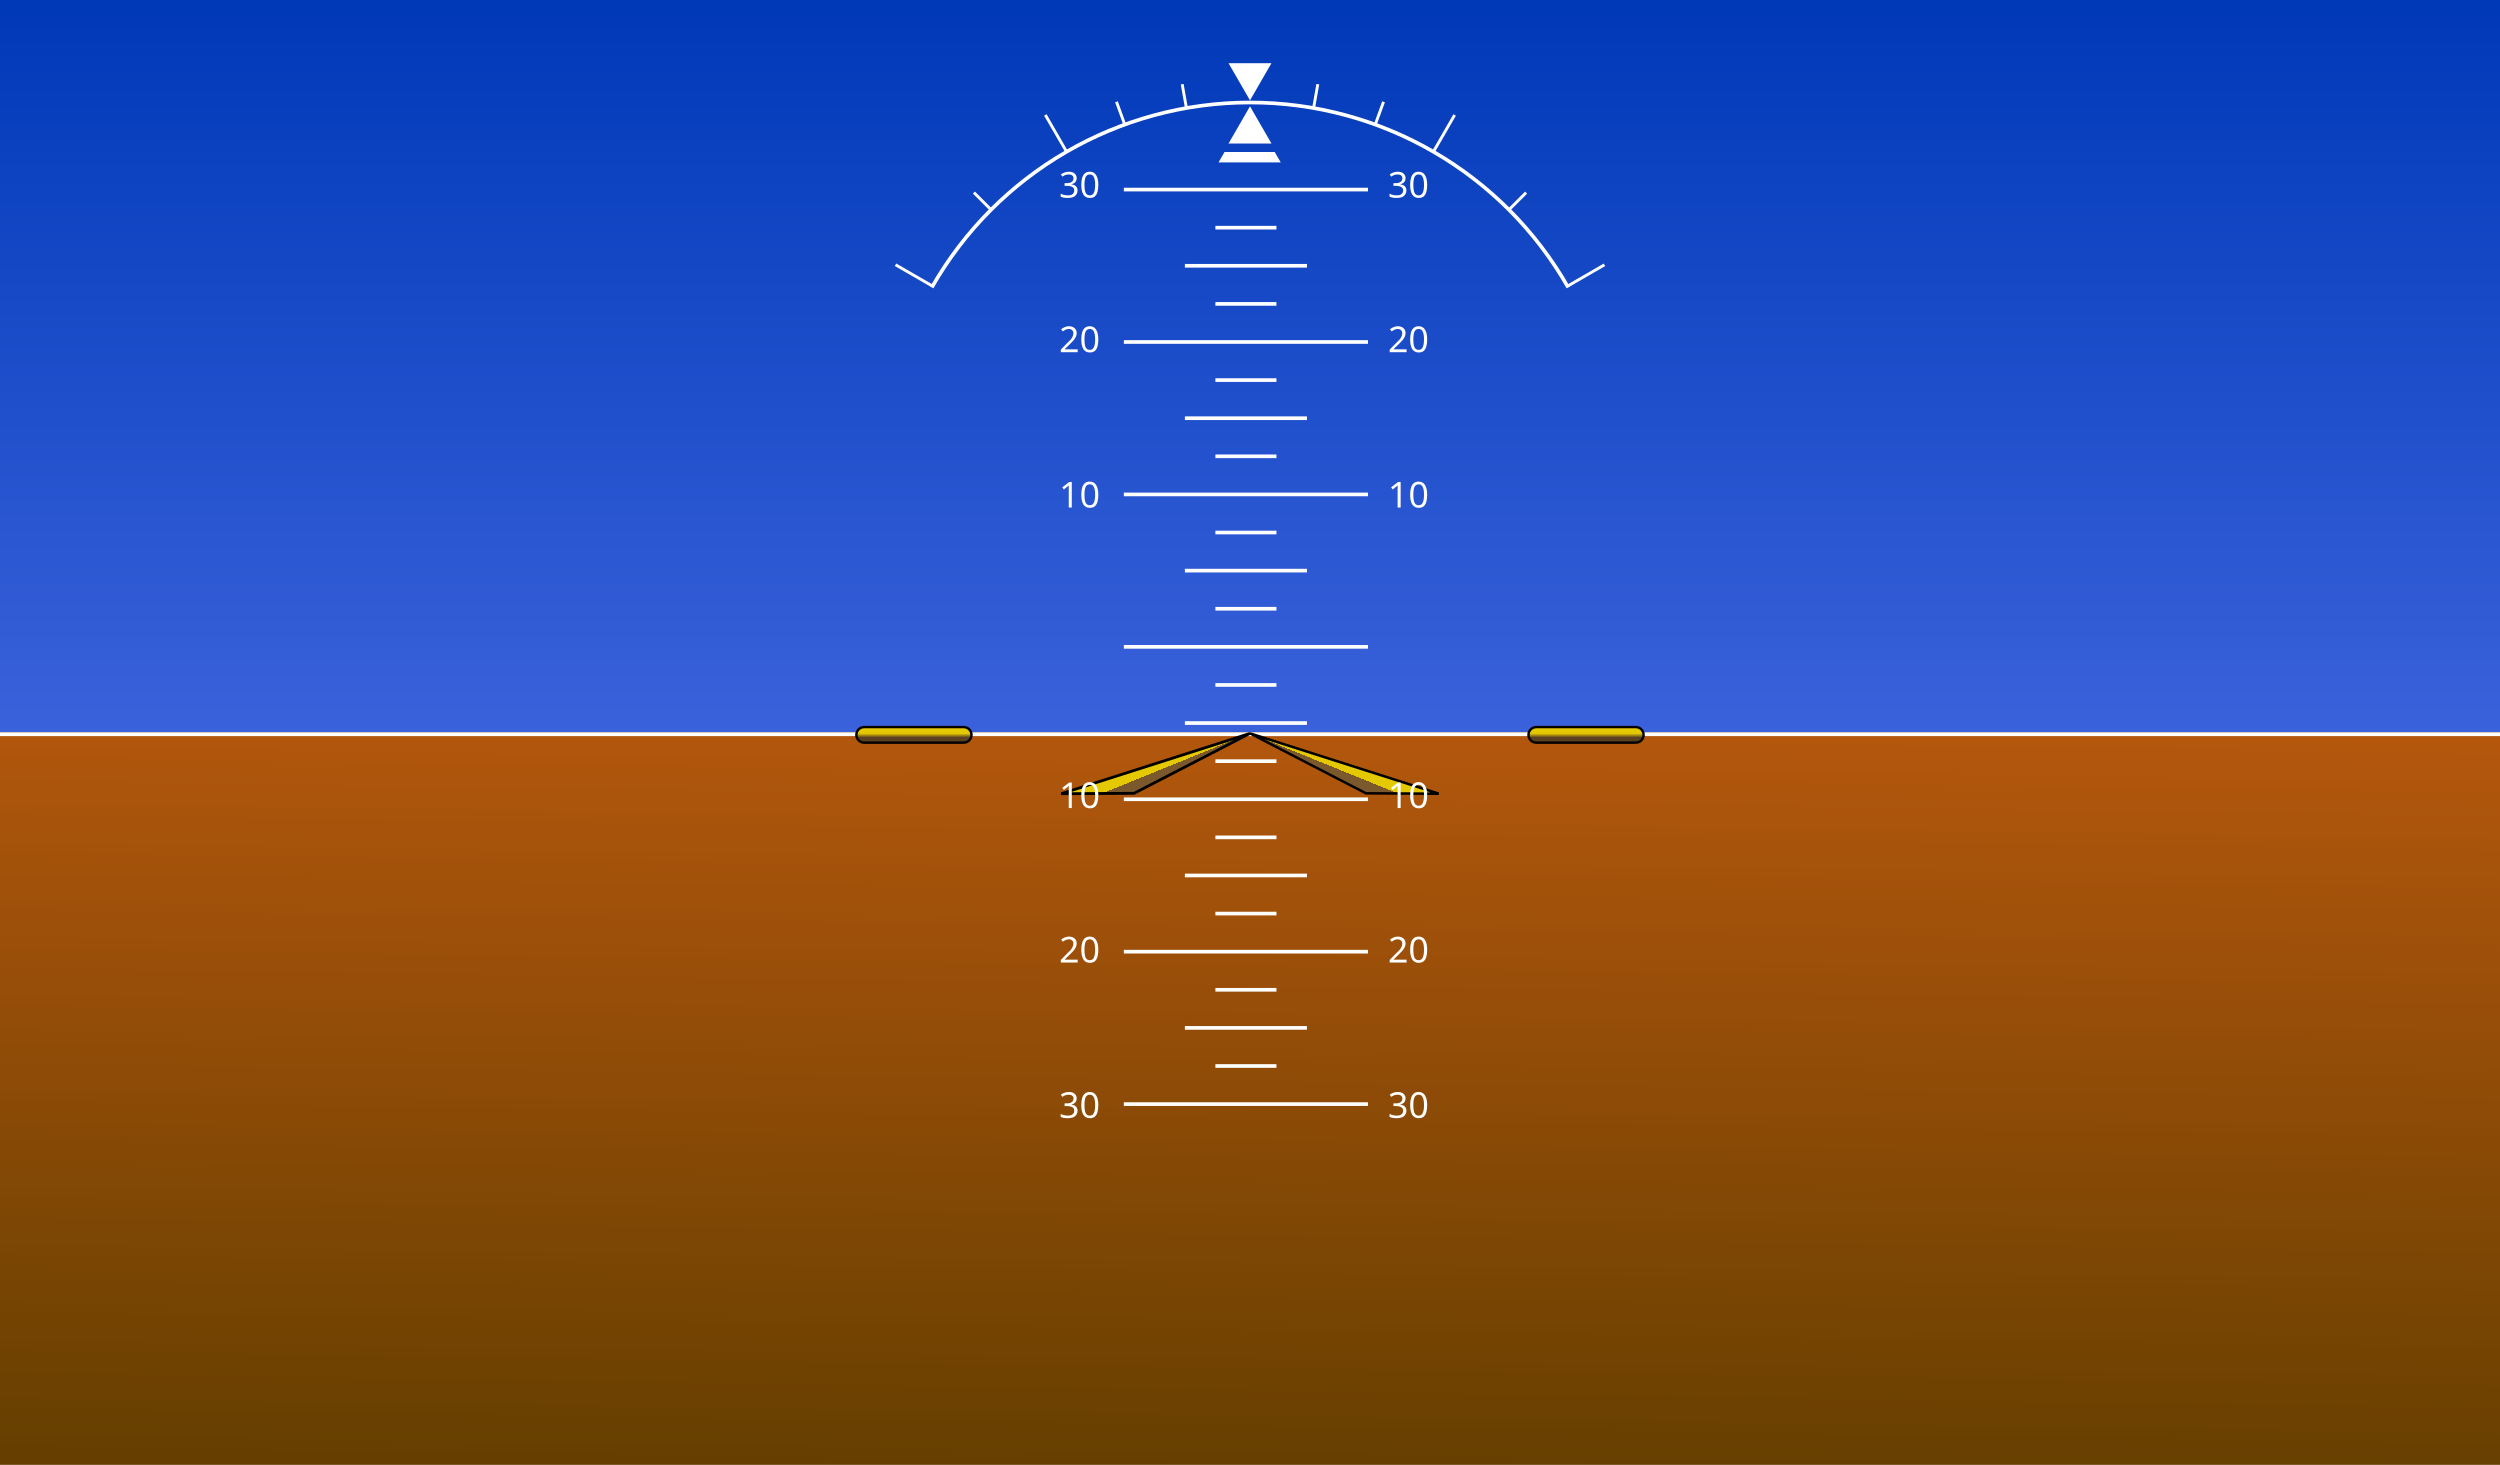
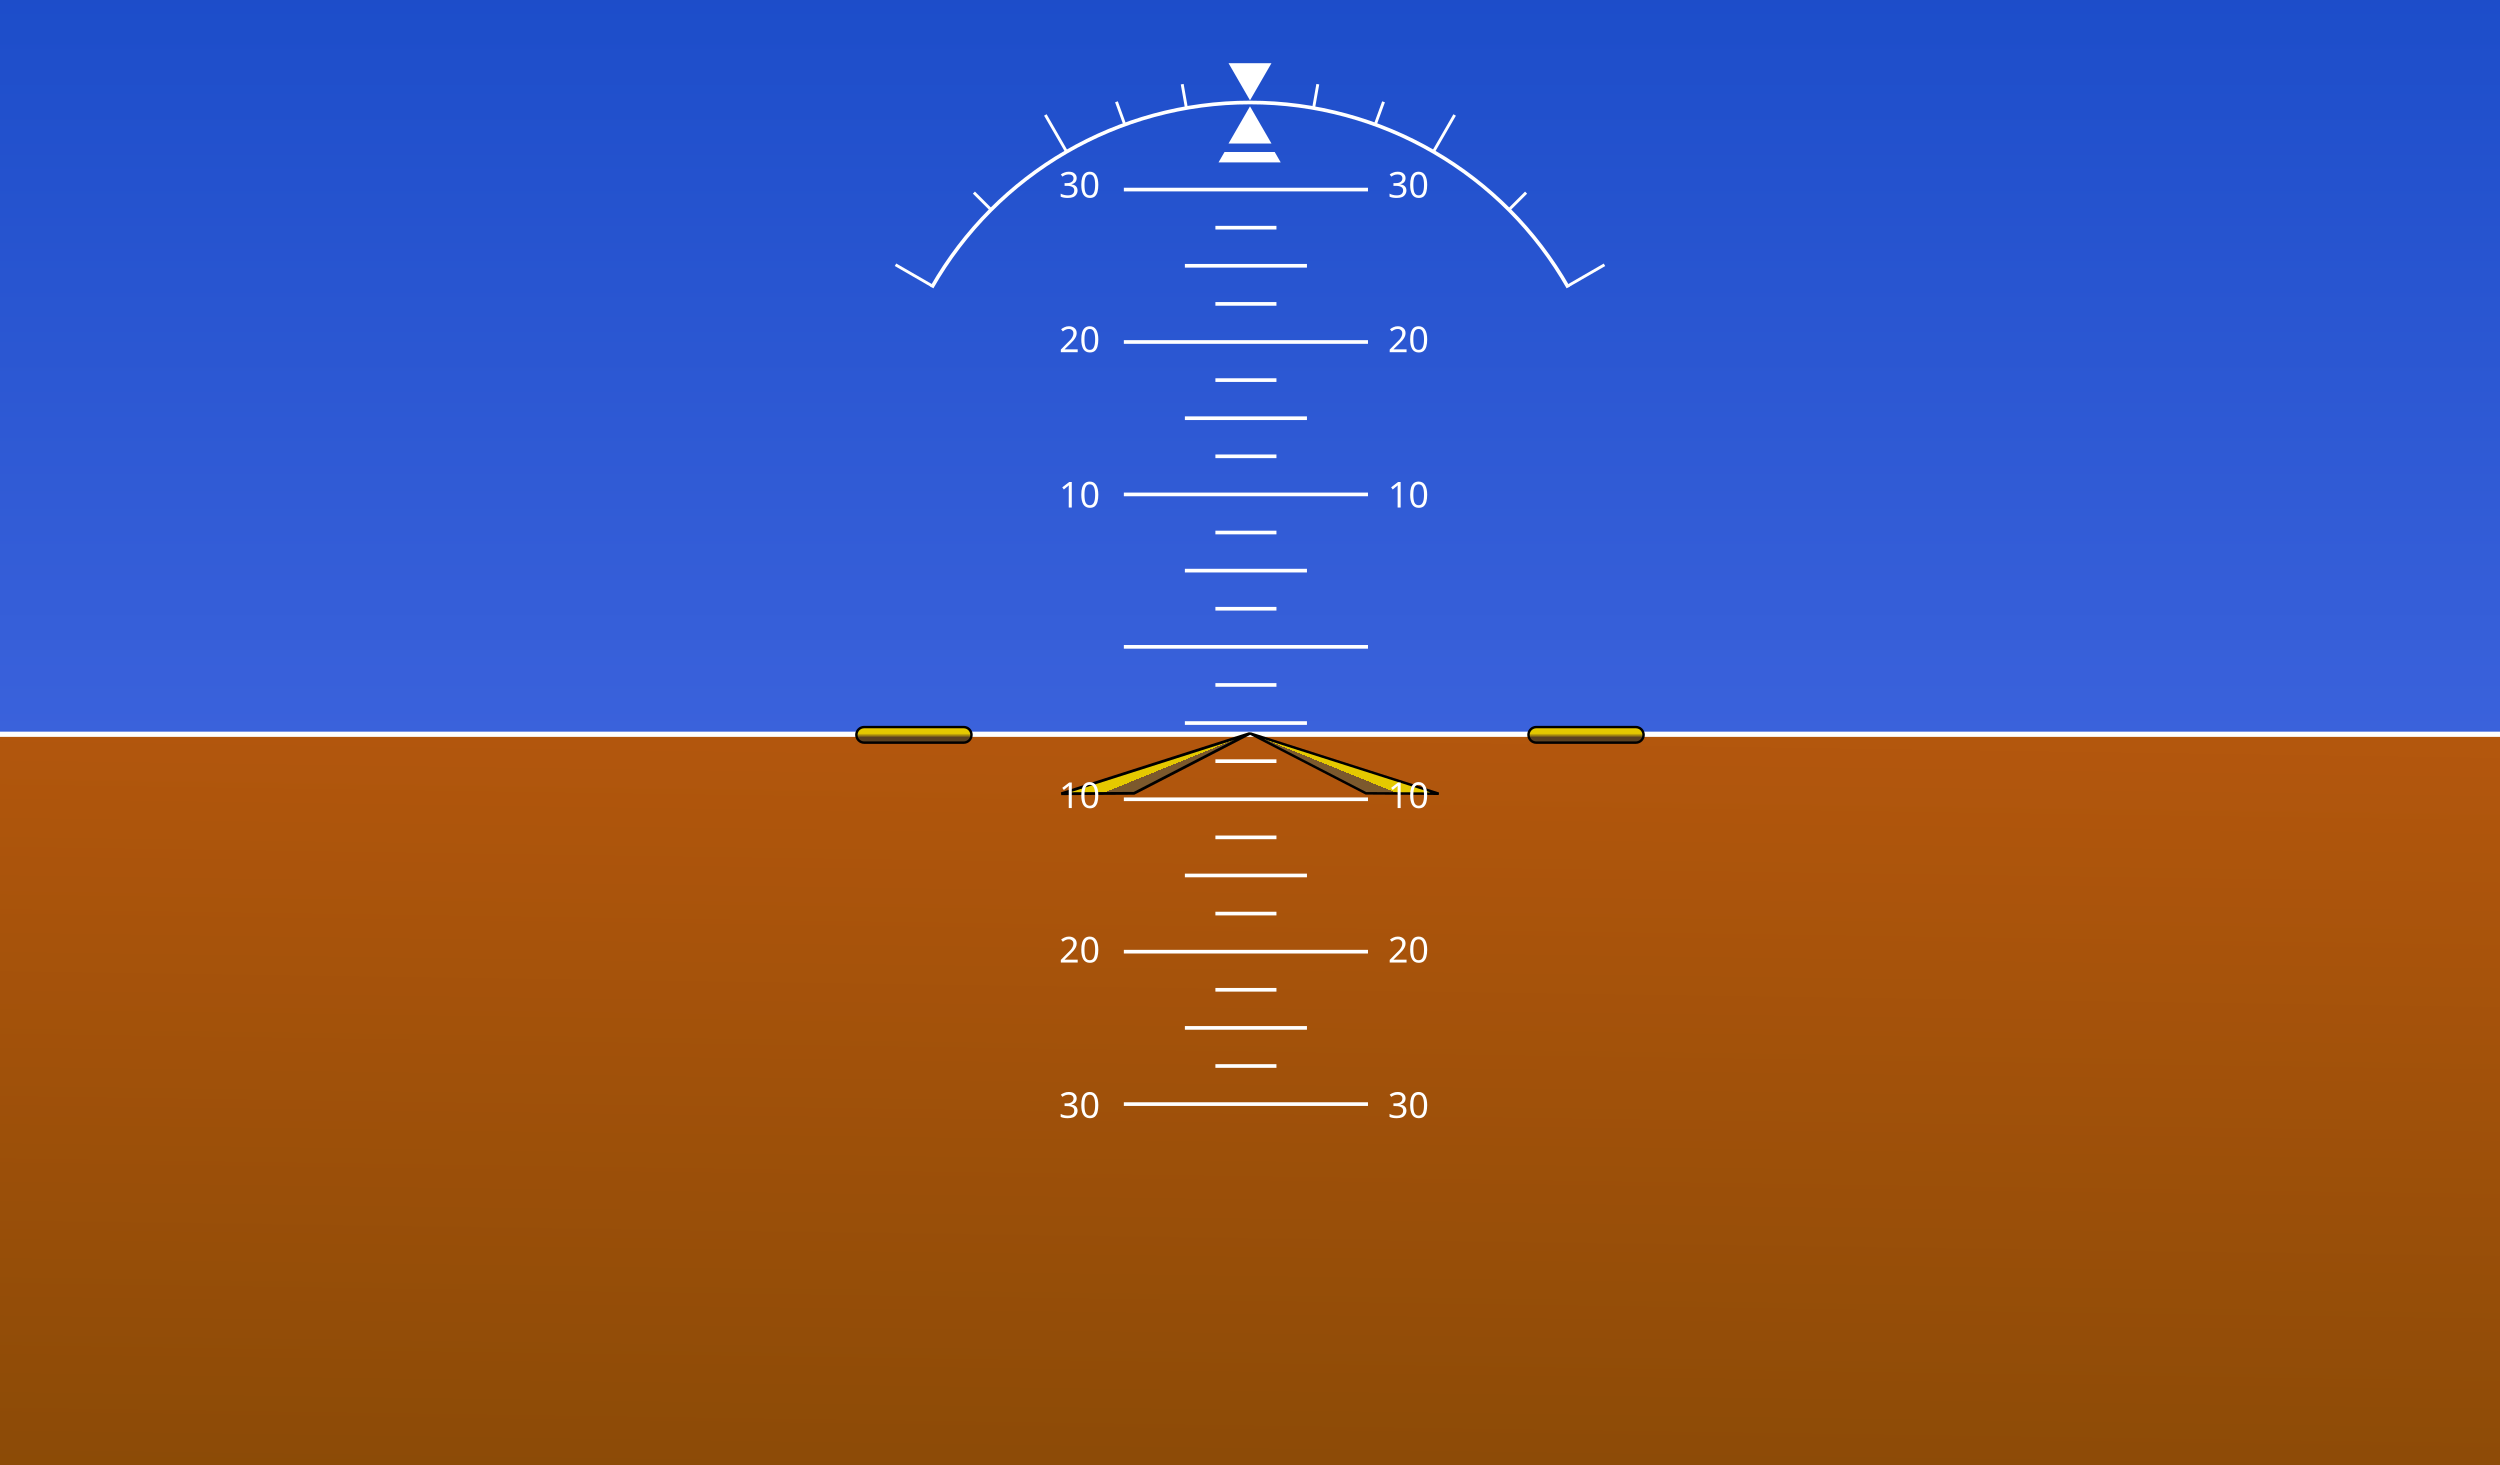
<svg xmlns="http://www.w3.org/2000/svg" xmlns:xlink="http://www.w3.org/1999/xlink" width="1024" height="600" viewBox="0 0 270.933 158.75" version="1.1" id="svg6664">
  <defs id="defs6661">
    <linearGradient id="linearGradient25200">
      <stop style="stop-color:#ffffff;stop-opacity:1;" offset="0" id="stop25196" />
      <stop style="stop-color:#ffffff;stop-opacity:0;" offset="0" id="stop25198" />
    </linearGradient>
    <linearGradient id="linearGradient21184">
      <stop style="stop-color:#5b4121;stop-opacity:1;" offset="0" id="stop21180" />
      <stop style="stop-color:#e5c900;stop-opacity:1;" offset="0.383" id="stop21182" />
    </linearGradient>
    <linearGradient id="linearGradient19531">
      <stop style="stop-color:#7c592d;stop-opacity:1;" offset="0.047" id="stop19527" />
      <stop style="stop-color:#e5c900;stop-opacity:1;" offset="0.047" id="stop19529" />
    </linearGradient>
    <linearGradient id="linearGradient19273">
      <stop style="stop-color:#663f00;stop-opacity:1;" offset="0" id="stop19269" />
      <stop style="stop-color:#ff6e1a;stop-opacity:1;" offset="1" id="stop19271" />
    </linearGradient>
    <linearGradient id="linearGradient19261">
      <stop style="stop-color:#0039b8;stop-opacity:1;" offset="0" id="stop19257" />
      <stop style="stop-color:#758bff;stop-opacity:1;" offset="1" id="stop19259" />
    </linearGradient>
-     <linearGradient xlink:href="#linearGradient19261" id="linearGradient19263" x1="135.639" y1="1.147" x2="135.639" y2="158.302" gradientUnits="userSpaceOnUse" />
-     <linearGradient xlink:href="#linearGradient19273" id="linearGradient19275" x1="133.207" y1="159.099" x2="135.481" y2="0.448" gradientUnits="userSpaceOnUse" />
+     <linearGradient xlink:href="#linearGradient19261" id="linearGradient19263" x1="135.639" y1="1.147" x2="135.639" y2="158.302" gradientUnits="userSpaceOnUse" gradientTransform="matrix(2,0,0,2,-135.4666,-79.375)" />
+     <linearGradient xlink:href="#linearGradient19273" id="linearGradient19275" x1="133.207" y1="159.099" x2="135.481" y2="0.448" gradientUnits="userSpaceOnUse" gradientTransform="matrix(2,0,0,2,-135.4666,-79.375)" />
    <linearGradient xlink:href="#linearGradient19531" id="linearGradient19533" x1="158.983" y1="76.731" x2="146.58" y2="110.748" gradientUnits="userSpaceOnUse" />
    <linearGradient xlink:href="#linearGradient19531" id="linearGradient19865" gradientUnits="userSpaceOnUse" x1="158.983" y1="76.731" x2="146.58" y2="110.748" />
    <linearGradient xlink:href="#linearGradient21184" id="linearGradient21186" x1="37.539" y1="83.923" x2="37.539" y2="82.004" gradientUnits="userSpaceOnUse" gradientTransform="matrix(0.5937028,0,0,0.5937028,76.56782,30.09369)" />
    <linearGradient xlink:href="#linearGradient21184" id="linearGradient25050" gradientUnits="userSpaceOnUse" gradientTransform="matrix(0.5937028,0,0,0.5937028,-194.3627,30.09369)" x1="37.539" y1="83.923" x2="37.539" y2="82.004" />
    <linearGradient xlink:href="#linearGradient25200" id="linearGradient25202" x1="136.044" y1="3.083" x2="136.044" y2="3.786" gradientUnits="userSpaceOnUse" />
  </defs>
  <g id="layer3">
-     <rect style="fill-opacity:1;stroke:none;stroke-width:0.711;fill-rule:nonzero;fill:url(#linearGradient19263)" id="rect7306" width="270.933" height="79.375" x="-4.4408921e-16" y="0" />
-     <rect style="fill:url(#linearGradient19275);fill-opacity:1;stroke:none;stroke-width:0.711;stroke-opacity:1" id="rect7306-6" width="270.933" height="79.375" x="5.5511151e-17" y="79.375" />
+     <rect style="fill:url(#linearGradient19263);fill-opacity:1;fill-rule:nonzero;stroke:none;stroke-width:1.422" id="rect7306" width="541.867" height="158.75" x="-135.467" y="-79.375" />
+     <rect style="fill:url(#linearGradient19275);fill-opacity:1;stroke:none;stroke-width:1.422;stroke-opacity:1" id="rect7306-6" width="541.867" height="158.75" x="-135.467" y="79.375" />
  </g>
  <g id="layer6">
-     <path style="fill:#004ff2;fill-opacity:1;fill-rule:nonzero;stroke:#ffffff;stroke-width:0.4;stroke-dasharray:none;stroke-opacity:1" d="M 0,79.575 H 270.933" id="path19331" />
+     <path style="fill:#004ff2;fill-opacity:1;fill-rule:nonzero;stroke:#ffffff;stroke-width:0.565;stroke-dasharray:none;stroke-opacity:1" d="M -135.467,79.575 H 406.4" id="path19331" />
  </g>
  <g id="layer11">
    <path style="fill:url(#linearGradient19533);fill-opacity:1;fill-rule:nonzero;stroke:#000000;stroke-width:0.625;stroke-dasharray:none;stroke-opacity:1" id="path19434" d="m 148.667,71.643 -19.529,0.006 50.706,14.474 z" transform="matrix(-0.4039737,-0.00237996,0.0021686,-0.4433478,207.9333,118.0909)" />
    <path style="fill:url(#linearGradient19865);fill-opacity:1;fill-rule:nonzero;stroke:#000000;stroke-width:0.691;stroke-dasharray:none;stroke-opacity:1" id="path19863" d="m 148.667,71.643 -19.529,0.006 50.706,14.474 z" transform="matrix(0.4039737,-0.00237996,-0.0021686,-0.4433478,62.99779,118.0909)" />
-     <rect style="opacity:1;mix-blend-mode:normal;fill:url(#linearGradient21186);fill-opacity:1;fill-rule:nonzero;stroke:#000000;stroke-width:0.265;stroke-dasharray:none;stroke-opacity:1" id="rect19997" width="12.475" height="1.688" x="92.808" y="78.794" ry="0.844" rx="0.844" />
-     <rect style="opacity:1;mix-blend-mode:normal;fill:url(#linearGradient25050);fill-opacity:1;fill-rule:nonzero;stroke:#000000;stroke-width:0.265;stroke-dasharray:none;stroke-opacity:1" id="rect25048" width="12.475" height="1.688" x="-178.122" y="78.794" ry="0.844" rx="0.844" transform="scale(-1,1)" />
+     <rect style="mix-blend-mode:normal;fill:url(#linearGradient21186);fill-opacity:1;fill-rule:nonzero;stroke:#000000;stroke-width:0.265;stroke-dasharray:none;stroke-opacity:1" id="rect19997" width="12.475" height="1.688" x="92.808" y="78.794" ry="0.844" rx="0.844" />
+     <rect style="mix-blend-mode:normal;fill:url(#linearGradient25050);fill-opacity:1;fill-rule:nonzero;stroke:#000000;stroke-width:0.265;stroke-dasharray:none;stroke-opacity:1" id="rect25048" width="12.475" height="1.688" x="-178.122" y="78.794" ry="0.844" rx="0.844" transform="scale(-1,1)" />
+     <rect style="fill:none;stroke-width:0.15" id="rect452" width="90" height="16" x="90.465" y="71.575" />
  </g>
  <g id="layer4" style="fill:none;fill-opacity:1;stroke:#ffffff;stroke-opacity:1">
    <path style="fill:none;fill-opacity:1;stroke:#ffffff;stroke-width:0.397;stroke-dasharray:none;stroke-opacity:1" id="path16696" d="m 100.983,31.149 a 39.688,39.688 0 0 1 34.484,-20.042 39.688,39.688 0 0 1 34.484,20.042" />
    <path style="fill:none;fill-opacity:1;stroke:#ffffff;stroke-width:0.315;stroke-dasharray:none;stroke-opacity:1" d="m 142.355,11.729 0.459,-2.606" id="path18260" />
    <path style="fill:none;fill-opacity:1;stroke:#ffffff;stroke-width:0.315;stroke-dasharray:none;stroke-opacity:1" d="m 149.034,13.519 0.905,-2.486" id="path18262" />
    <path style="fill:none;fill-opacity:1;stroke:#ffffff;stroke-width:0.315;stroke-dasharray:none;stroke-opacity:1" d="M 128.578,11.728 128.119,9.123" id="path18264" />
    <path style="fill:none;fill-opacity:1;stroke:#ffffff;stroke-width:0.315;stroke-dasharray:none;stroke-opacity:1" d="m 121.899,13.517 -0.905,-2.486" id="path18266" />
    <path style="fill:none;fill-opacity:1;stroke:#ffffff;stroke-width:0.315;stroke-dasharray:none;stroke-opacity:1" d="m 115.592,16.45 -2.305,-3.993" id="path18268" />
    <path style="fill:none;fill-opacity:1;stroke:#ffffff;stroke-width:0.315;stroke-dasharray:none;stroke-opacity:1" d="m 155.34,16.453 2.305,-3.993" id="path18270" />
    <path style="fill:none;fill-opacity:1;stroke:#ffffff;stroke-width:0.315;stroke-dasharray:none;stroke-opacity:1" d="m 163.516,22.747 1.871,-1.871" id="path18300" />
    <path style="fill:none;fill-opacity:1;stroke:#ffffff;stroke-width:0.315;stroke-dasharray:none;stroke-opacity:1" d="m 107.416,22.743 -1.871,-1.871" id="path18302" />
    <path style="fill:none;fill-opacity:1;stroke:#ffffff;stroke-width:0.315;stroke-dasharray:none;stroke-opacity:1" d="m 169.888,31.003 3.993,-2.305" id="path18318" />
    <path style="fill:none;fill-opacity:1;stroke:#ffffff;stroke-width:0.315;stroke-dasharray:none;stroke-opacity:1" d="M 101.042,30.998 97.05,28.693" id="path18320" />
    <path style="fill:#ffffff;fill-opacity:1;stroke:#ffffff;stroke-width:0.442;stroke-dasharray:none;stroke-opacity:1" id="path18374" d="m 133.13,2.077 2.883,-10e-8 2.883,-1e-7 -1.442,2.497 -1.442,2.497 -1.442,-2.497 z" transform="matrix(0.7125974,0,0,0.7125974,38.54382,5.523624)" />
    <rect style="fill:none;stroke:none;stroke-width:0.089" id="rect492" width="89.911" height="89.911" x="90.51" y="5.82" />
  </g>
  <g id="layer7">
    <path style="display:inline;fill:url(#linearGradient25202);fill-opacity:1;stroke:none;stroke-width:0.442;stroke-dasharray:none;stroke-opacity:1" id="path25102" d="m 133.13,2.077 2.883,-10e-8 2.883,-1e-7 -1.442,2.497 -1.442,2.497 -1.442,-2.497 z" transform="matrix(1.168484,0,0,-1.168484,-23.5043,20.02454)" />
+     <rect style="fill:none;fill-opacity:1;stroke:none;stroke-width:0.089;stroke-opacity:1" id="rect492-3" width="89.911" height="89.911" x="90.51" y="5.82" />
  </g>
  <g id="layer5">
    <path style="fill:#ffffff;fill-opacity:1;stroke:#ffffff;stroke-opacity:1;stroke-width:0.442;stroke-dasharray:none" id="path25100" d="m 133.13,2.077 2.883,-10e-8 2.883,-1e-7 -1.442,2.497 -1.442,2.497 -1.442,-2.497 z" transform="matrix(0.7125974,0,0,-0.7125974,38.54382,16.87565)" />
+     <rect style="fill:none;fill-opacity:1;stroke:none;stroke-width:0.089;stroke-opacity:1" id="rect492-6" width="89.911" height="89.911" x="90.51" y="5.82" />
  </g>
  <g id="layer10">
    <text xml:space="preserve" style="font-size:3.175px;opacity:1;fill:#000000;fill-opacity:0;fill-rule:nonzero;stroke:#ffffff;stroke-width:0.397;stroke-dasharray:none;stroke-opacity:1" x="112.627" y="51.449" id="text29395">
      <tspan id="tspan29393" style="stroke-width:0.397" x="112.627" y="51.449" />
    </text>
    <text xml:space="preserve" style="font-size:3.881px;opacity:1;fill:#ffffff;fill-opacity:1;fill-rule:nonzero;stroke:none;stroke-width:0.397;stroke-dasharray:none;stroke-opacity:1" x="114.776" y="55.005" id="text29449">
      <tspan id="tspan29451" style="font-style:normal;font-variant:normal;font-weight:normal;font-stretch:normal;font-size:3.881px;font-family:B612;-inkscape-font-specification:'B612, Normal';font-variant-ligatures:normal;font-variant-caps:normal;font-variant-numeric:normal;font-variant-east-asian:normal;fill:#ffffff;fill-opacity:1;stroke:none;stroke-width:0.397;stroke-dasharray:none;stroke-opacity:1" x="114.776" y="55.005">10</tspan>
    </text>
    <text xml:space="preserve" style="font-size:3.881px;opacity:1;fill:#ffffff;fill-opacity:1;fill-rule:nonzero;stroke:none;stroke-width:0.397;stroke-dasharray:none;stroke-opacity:1" x="150.417" y="55.005" id="text31302">
      <tspan id="tspan31300" style="font-style:normal;font-variant:normal;font-weight:normal;font-stretch:normal;font-size:3.881px;font-family:B612;-inkscape-font-specification:'B612, Normal';font-variant-ligatures:normal;font-variant-caps:normal;font-variant-numeric:normal;font-variant-east-asian:normal;fill:#ffffff;fill-opacity:1;stroke:none;stroke-width:0.397;stroke-dasharray:none;stroke-opacity:1" x="150.417" y="55.005">10</tspan>
    </text>
    <text xml:space="preserve" style="font-size:3.881px;opacity:1;fill:#ffffff;fill-opacity:1;fill-rule:nonzero;stroke:none;stroke-width:0.397;stroke-dasharray:none;stroke-opacity:1" x="114.776" y="38.167" id="text31306">
      <tspan id="tspan31304" style="font-style:normal;font-variant:normal;font-weight:normal;font-stretch:normal;font-size:3.881px;font-family:B612;-inkscape-font-specification:'B612, Normal';font-variant-ligatures:normal;font-variant-caps:normal;font-variant-numeric:normal;font-variant-east-asian:normal;fill:#ffffff;fill-opacity:1;stroke:none;stroke-width:0.397;stroke-dasharray:none;stroke-opacity:1" x="114.776" y="38.167">20</tspan>
    </text>
    <text xml:space="preserve" style="font-size:3.881px;opacity:1;fill:#ffffff;fill-opacity:1;fill-rule:nonzero;stroke:none;stroke-width:0.397;stroke-dasharray:none;stroke-opacity:1" x="150.417" y="38.167" id="text31310">
      <tspan id="tspan31308" style="font-style:normal;font-variant:normal;font-weight:normal;font-stretch:normal;font-size:3.881px;font-family:B612;-inkscape-font-specification:'B612, Normal';font-variant-ligatures:normal;font-variant-caps:normal;font-variant-numeric:normal;font-variant-east-asian:normal;fill:#ffffff;fill-opacity:1;stroke:none;stroke-width:0.397;stroke-dasharray:none;stroke-opacity:1" x="150.417" y="38.167">20</tspan>
    </text>
    <text xml:space="preserve" style="font-size:3.881px;opacity:1;fill:#ffffff;fill-opacity:1;fill-rule:nonzero;stroke:none;stroke-width:0.397;stroke-dasharray:none;stroke-opacity:1" x="114.776" y="21.423" id="text31314">
      <tspan id="tspan31312" style="font-style:normal;font-variant:normal;font-weight:normal;font-stretch:normal;font-size:3.881px;font-family:B612;-inkscape-font-specification:'B612, Normal';font-variant-ligatures:normal;font-variant-caps:normal;font-variant-numeric:normal;font-variant-east-asian:normal;fill:#ffffff;fill-opacity:1;stroke:none;stroke-width:0.397;stroke-dasharray:none;stroke-opacity:1" x="114.776" y="21.423">30</tspan>
    </text>
    <text xml:space="preserve" style="font-size:3.881px;opacity:1;fill:#ffffff;fill-opacity:1;fill-rule:nonzero;stroke:none;stroke-width:0.397;stroke-dasharray:none;stroke-opacity:1" x="150.417" y="21.423" id="text31318">
      <tspan id="tspan31316" style="font-style:normal;font-variant:normal;font-weight:normal;font-stretch:normal;font-size:3.881px;font-family:B612;-inkscape-font-specification:'B612, Normal';font-variant-ligatures:normal;font-variant-caps:normal;font-variant-numeric:normal;font-variant-east-asian:normal;fill:#ffffff;fill-opacity:1;stroke:none;stroke-width:0.397;stroke-dasharray:none;stroke-opacity:1" x="150.417" y="21.423">30</tspan>
    </text>
    <path style="opacity:1;fill:none;fill-opacity:0.976;fill-rule:nonzero;stroke:#ffffff;stroke-width:0.397;stroke-dasharray:none;stroke-opacity:1" d="m 131.717,57.711 h 6.615" id="path26873" />
    <path style="opacity:1;fill:none;fill-opacity:0.976;fill-rule:nonzero;stroke:#ffffff;stroke-width:0.397;stroke-dasharray:none;stroke-opacity:1" d="m 128.409,61.841 h 13.229" id="path26875" />
    <path style="opacity:1;fill:none;fill-opacity:0.976;fill-rule:nonzero;stroke:#ffffff;stroke-width:0.397;stroke-dasharray:none;stroke-opacity:1" d="m 121.795,70.1 h 26.458" id="path26877" />
    <path style="opacity:1;fill:none;fill-opacity:0.976;fill-rule:nonzero;stroke:#ffffff;stroke-width:0.397;stroke-dasharray:none;stroke-opacity:1" d="m 131.717,65.971 h 6.615" id="path26879" />
    <path style="opacity:1;fill:none;fill-opacity:0.976;fill-rule:nonzero;stroke:#ffffff;stroke-width:0.397;stroke-dasharray:none;stroke-opacity:1" d="m 131.717,41.193 h 6.615" id="path26881" />
    <path style="opacity:1;fill:none;fill-opacity:0.976;fill-rule:nonzero;stroke:#ffffff;stroke-width:0.397;stroke-dasharray:none;stroke-opacity:1" d="m 128.409,45.323 h 13.229" id="path26883" />
    <path style="opacity:1;fill:none;fill-opacity:0.976;fill-rule:nonzero;stroke:#ffffff;stroke-width:0.397;stroke-dasharray:none;stroke-opacity:1" d="m 121.795,53.582 h 26.458" id="path26885" />
    <path style="opacity:1;fill:none;fill-opacity:0.976;fill-rule:nonzero;stroke:#ffffff;stroke-width:0.397;stroke-dasharray:none;stroke-opacity:1" d="m 131.717,49.452 h 6.615" id="path26887" />
    <path style="opacity:1;fill:none;fill-opacity:0.976;fill-rule:nonzero;stroke:#ffffff;stroke-width:0.397;stroke-dasharray:none;stroke-opacity:1" d="m 131.717,24.675 h 6.615" id="path26896" />
    <path style="opacity:1;fill:none;fill-opacity:0.976;fill-rule:nonzero;stroke:#ffffff;stroke-width:0.397;stroke-dasharray:none;stroke-opacity:1" d="m 128.409,28.804 h 13.229" id="path26898" />
    <path style="opacity:1;fill:none;fill-opacity:0.976;fill-rule:nonzero;stroke:#ffffff;stroke-width:0.397;stroke-dasharray:none;stroke-opacity:1" d="m 121.795,37.063 h 26.458" id="path26900" />
    <path style="opacity:1;fill:none;fill-opacity:0.976;fill-rule:nonzero;stroke:#ffffff;stroke-width:0.397;stroke-dasharray:none;stroke-opacity:1" d="m 131.717,32.934 h 6.615" id="path26902" />
    <path style="opacity:1;fill:none;fill-opacity:0.976;fill-rule:nonzero;stroke:#ffffff;stroke-width:0.397;stroke-dasharray:none;stroke-opacity:1" d="m 121.795,20.545 h 26.458" id="path26904" />
    <path style="opacity:1;fill:none;fill-opacity:0.976;fill-rule:nonzero;stroke:#ffffff;stroke-width:0.397;stroke-dasharray:none;stroke-opacity:1" d="m 131.717,107.267 h 6.615" id="path31511" />
    <path style="opacity:1;fill:none;fill-opacity:0.976;fill-rule:nonzero;stroke:#ffffff;stroke-width:0.397;stroke-dasharray:none;stroke-opacity:1" d="m 128.409,111.396 h 13.229" id="path31513" />
    <path style="opacity:1;fill:none;fill-opacity:0.976;fill-rule:nonzero;stroke:#ffffff;stroke-width:0.397;stroke-dasharray:none;stroke-opacity:1" d="m 121.795,119.655 h 26.458" id="path31515" />
    <path style="opacity:1;fill:none;fill-opacity:0.976;fill-rule:nonzero;stroke:#ffffff;stroke-width:0.397;stroke-dasharray:none;stroke-opacity:1" d="m 131.717,115.526 h 6.615" id="path31517" />
    <path style="opacity:1;fill:none;fill-opacity:0.976;fill-rule:nonzero;stroke:#ffffff;stroke-width:0.397;stroke-dasharray:none;stroke-opacity:1" d="m 131.717,90.748 h 6.615" id="path31519" />
    <path style="opacity:1;fill:none;fill-opacity:0.976;fill-rule:nonzero;stroke:#ffffff;stroke-width:0.397;stroke-dasharray:none;stroke-opacity:1" d="m 128.409,94.878 h 13.229" id="path31521" />
    <path style="opacity:1;fill:none;fill-opacity:0.976;fill-rule:nonzero;stroke:#ffffff;stroke-width:0.397;stroke-dasharray:none;stroke-opacity:1" d="m 121.795,103.137 h 26.458" id="path31523" />
    <path style="opacity:1;fill:none;fill-opacity:0.976;fill-rule:nonzero;stroke:#ffffff;stroke-width:0.397;stroke-dasharray:none;stroke-opacity:1" d="m 131.717,99.007 h 6.615" id="path31525" />
    <path style="opacity:1;fill:none;fill-opacity:0.976;fill-rule:nonzero;stroke:#ffffff;stroke-width:0.397;stroke-dasharray:none;stroke-opacity:1" d="m 131.717,74.23 h 6.615" id="path31527" />
    <path style="opacity:1;fill:none;fill-opacity:0.976;fill-rule:nonzero;stroke:#ffffff;stroke-width:0.397;stroke-dasharray:none;stroke-opacity:1" d="m 128.409,78.359 h 13.229" id="path31529" />
    <path style="opacity:1;fill:none;fill-opacity:0.976;fill-rule:nonzero;stroke:#ffffff;stroke-width:0.397;stroke-dasharray:none;stroke-opacity:1" d="m 121.795,86.619 h 26.458" id="path31531" />
    <path style="opacity:1;fill:none;fill-opacity:0.976;fill-rule:nonzero;stroke:#ffffff;stroke-width:0.397;stroke-dasharray:none;stroke-opacity:1" d="m 131.717,82.489 h 6.615" id="path31533" />
    <text xml:space="preserve" style="font-size:3.881px;opacity:1;fill:#ffffff;fill-opacity:1;fill-rule:nonzero;stroke:none;stroke-width:0.397;stroke-dasharray:none;stroke-opacity:1" x="114.776" y="121.151" id="text31537">
      <tspan id="tspan31535" style="font-style:normal;font-variant:normal;font-weight:normal;font-stretch:normal;font-size:3.881px;font-family:B612;-inkscape-font-specification:'B612, Normal';font-variant-ligatures:normal;font-variant-caps:normal;font-variant-numeric:normal;font-variant-east-asian:normal;fill:#ffffff;fill-opacity:1;stroke:none;stroke-width:0.397;stroke-dasharray:none;stroke-opacity:1" x="114.776" y="121.151">30</tspan>
    </text>
    <text xml:space="preserve" style="font-size:3.881px;opacity:1;fill:#ffffff;fill-opacity:1;fill-rule:nonzero;stroke:none;stroke-width:0.397;stroke-dasharray:none;stroke-opacity:1" x="150.417" y="121.151" id="text31541">
      <tspan id="tspan31539" style="font-style:normal;font-variant:normal;font-weight:normal;font-stretch:normal;font-size:3.881px;font-family:B612;-inkscape-font-specification:'B612, Normal';font-variant-ligatures:normal;font-variant-caps:normal;font-variant-numeric:normal;font-variant-east-asian:normal;fill:#ffffff;fill-opacity:1;stroke:none;stroke-width:0.397;stroke-dasharray:none;stroke-opacity:1" x="150.417" y="121.151">30</tspan>
    </text>
    <text xml:space="preserve" style="font-size:3.881px;opacity:1;fill:#ffffff;fill-opacity:1;fill-rule:nonzero;stroke:none;stroke-width:0.397;stroke-dasharray:none;stroke-opacity:1" x="114.776" y="104.313" id="text31545">
      <tspan id="tspan31543" style="font-style:normal;font-variant:normal;font-weight:normal;font-stretch:normal;font-size:3.881px;font-family:B612;-inkscape-font-specification:'B612, Normal';font-variant-ligatures:normal;font-variant-caps:normal;font-variant-numeric:normal;font-variant-east-asian:normal;fill:#ffffff;fill-opacity:1;stroke:none;stroke-width:0.397;stroke-dasharray:none;stroke-opacity:1" x="114.776" y="104.313">20</tspan>
    </text>
    <text xml:space="preserve" style="font-size:3.881px;opacity:1;fill:#ffffff;fill-opacity:1;fill-rule:nonzero;stroke:none;stroke-width:0.397;stroke-dasharray:none;stroke-opacity:1" x="150.417" y="104.313" id="text31549">
      <tspan id="tspan31547" style="font-style:normal;font-variant:normal;font-weight:normal;font-stretch:normal;font-size:3.881px;font-family:B612;-inkscape-font-specification:'B612, Normal';font-variant-ligatures:normal;font-variant-caps:normal;font-variant-numeric:normal;font-variant-east-asian:normal;fill:#ffffff;fill-opacity:1;stroke:none;stroke-width:0.397;stroke-dasharray:none;stroke-opacity:1" x="150.417" y="104.313">20</tspan>
    </text>
    <text xml:space="preserve" style="font-size:3.881px;opacity:1;fill:#ffffff;fill-opacity:1;fill-rule:nonzero;stroke:none;stroke-width:0.397;stroke-dasharray:none;stroke-opacity:1" x="114.776" y="87.569" id="text31553">
      <tspan id="tspan31551" style="font-style:normal;font-variant:normal;font-weight:normal;font-stretch:normal;font-size:3.881px;font-family:B612;-inkscape-font-specification:'B612, Normal';font-variant-ligatures:normal;font-variant-caps:normal;font-variant-numeric:normal;font-variant-east-asian:normal;fill:#ffffff;fill-opacity:1;stroke:none;stroke-width:0.397;stroke-dasharray:none;stroke-opacity:1" x="114.776" y="87.569">10</tspan>
    </text>
    <text xml:space="preserve" style="font-size:3.881px;opacity:1;fill:#ffffff;fill-opacity:1;fill-rule:nonzero;stroke:none;stroke-width:0.397;stroke-dasharray:none;stroke-opacity:1" x="150.417" y="87.569" id="text31557">
      <tspan id="tspan31555" style="font-style:normal;font-variant:normal;font-weight:normal;font-stretch:normal;font-size:3.881px;font-family:B612;-inkscape-font-specification:'B612, Normal';font-variant-ligatures:normal;font-variant-caps:normal;font-variant-numeric:normal;font-variant-east-asian:normal;fill:#ffffff;fill-opacity:1;stroke:none;stroke-width:0.397;stroke-dasharray:none;stroke-opacity:1" x="150.417" y="87.569">10</tspan>
    </text>
  </g>
</svg>
